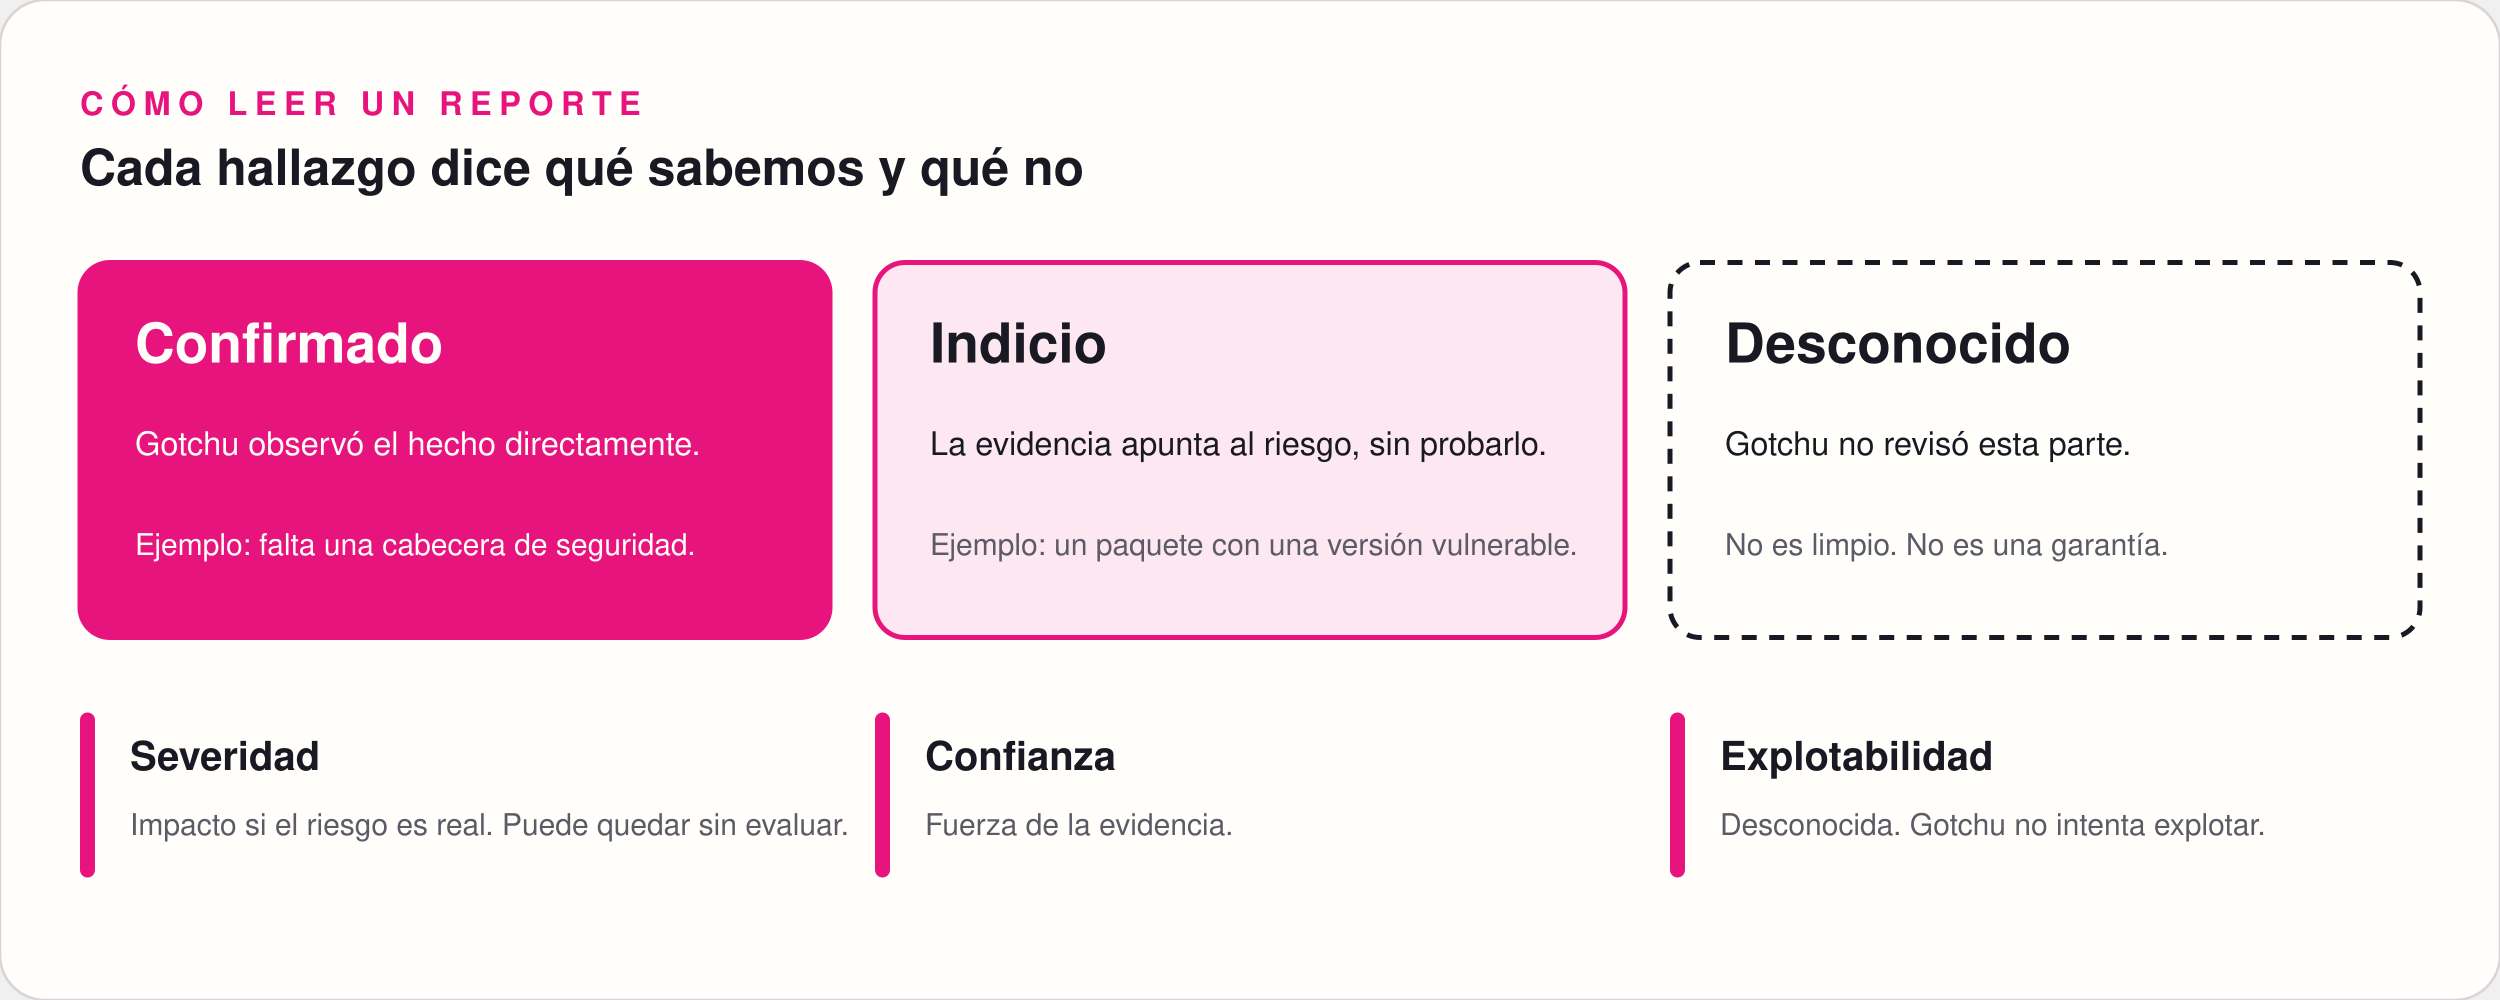
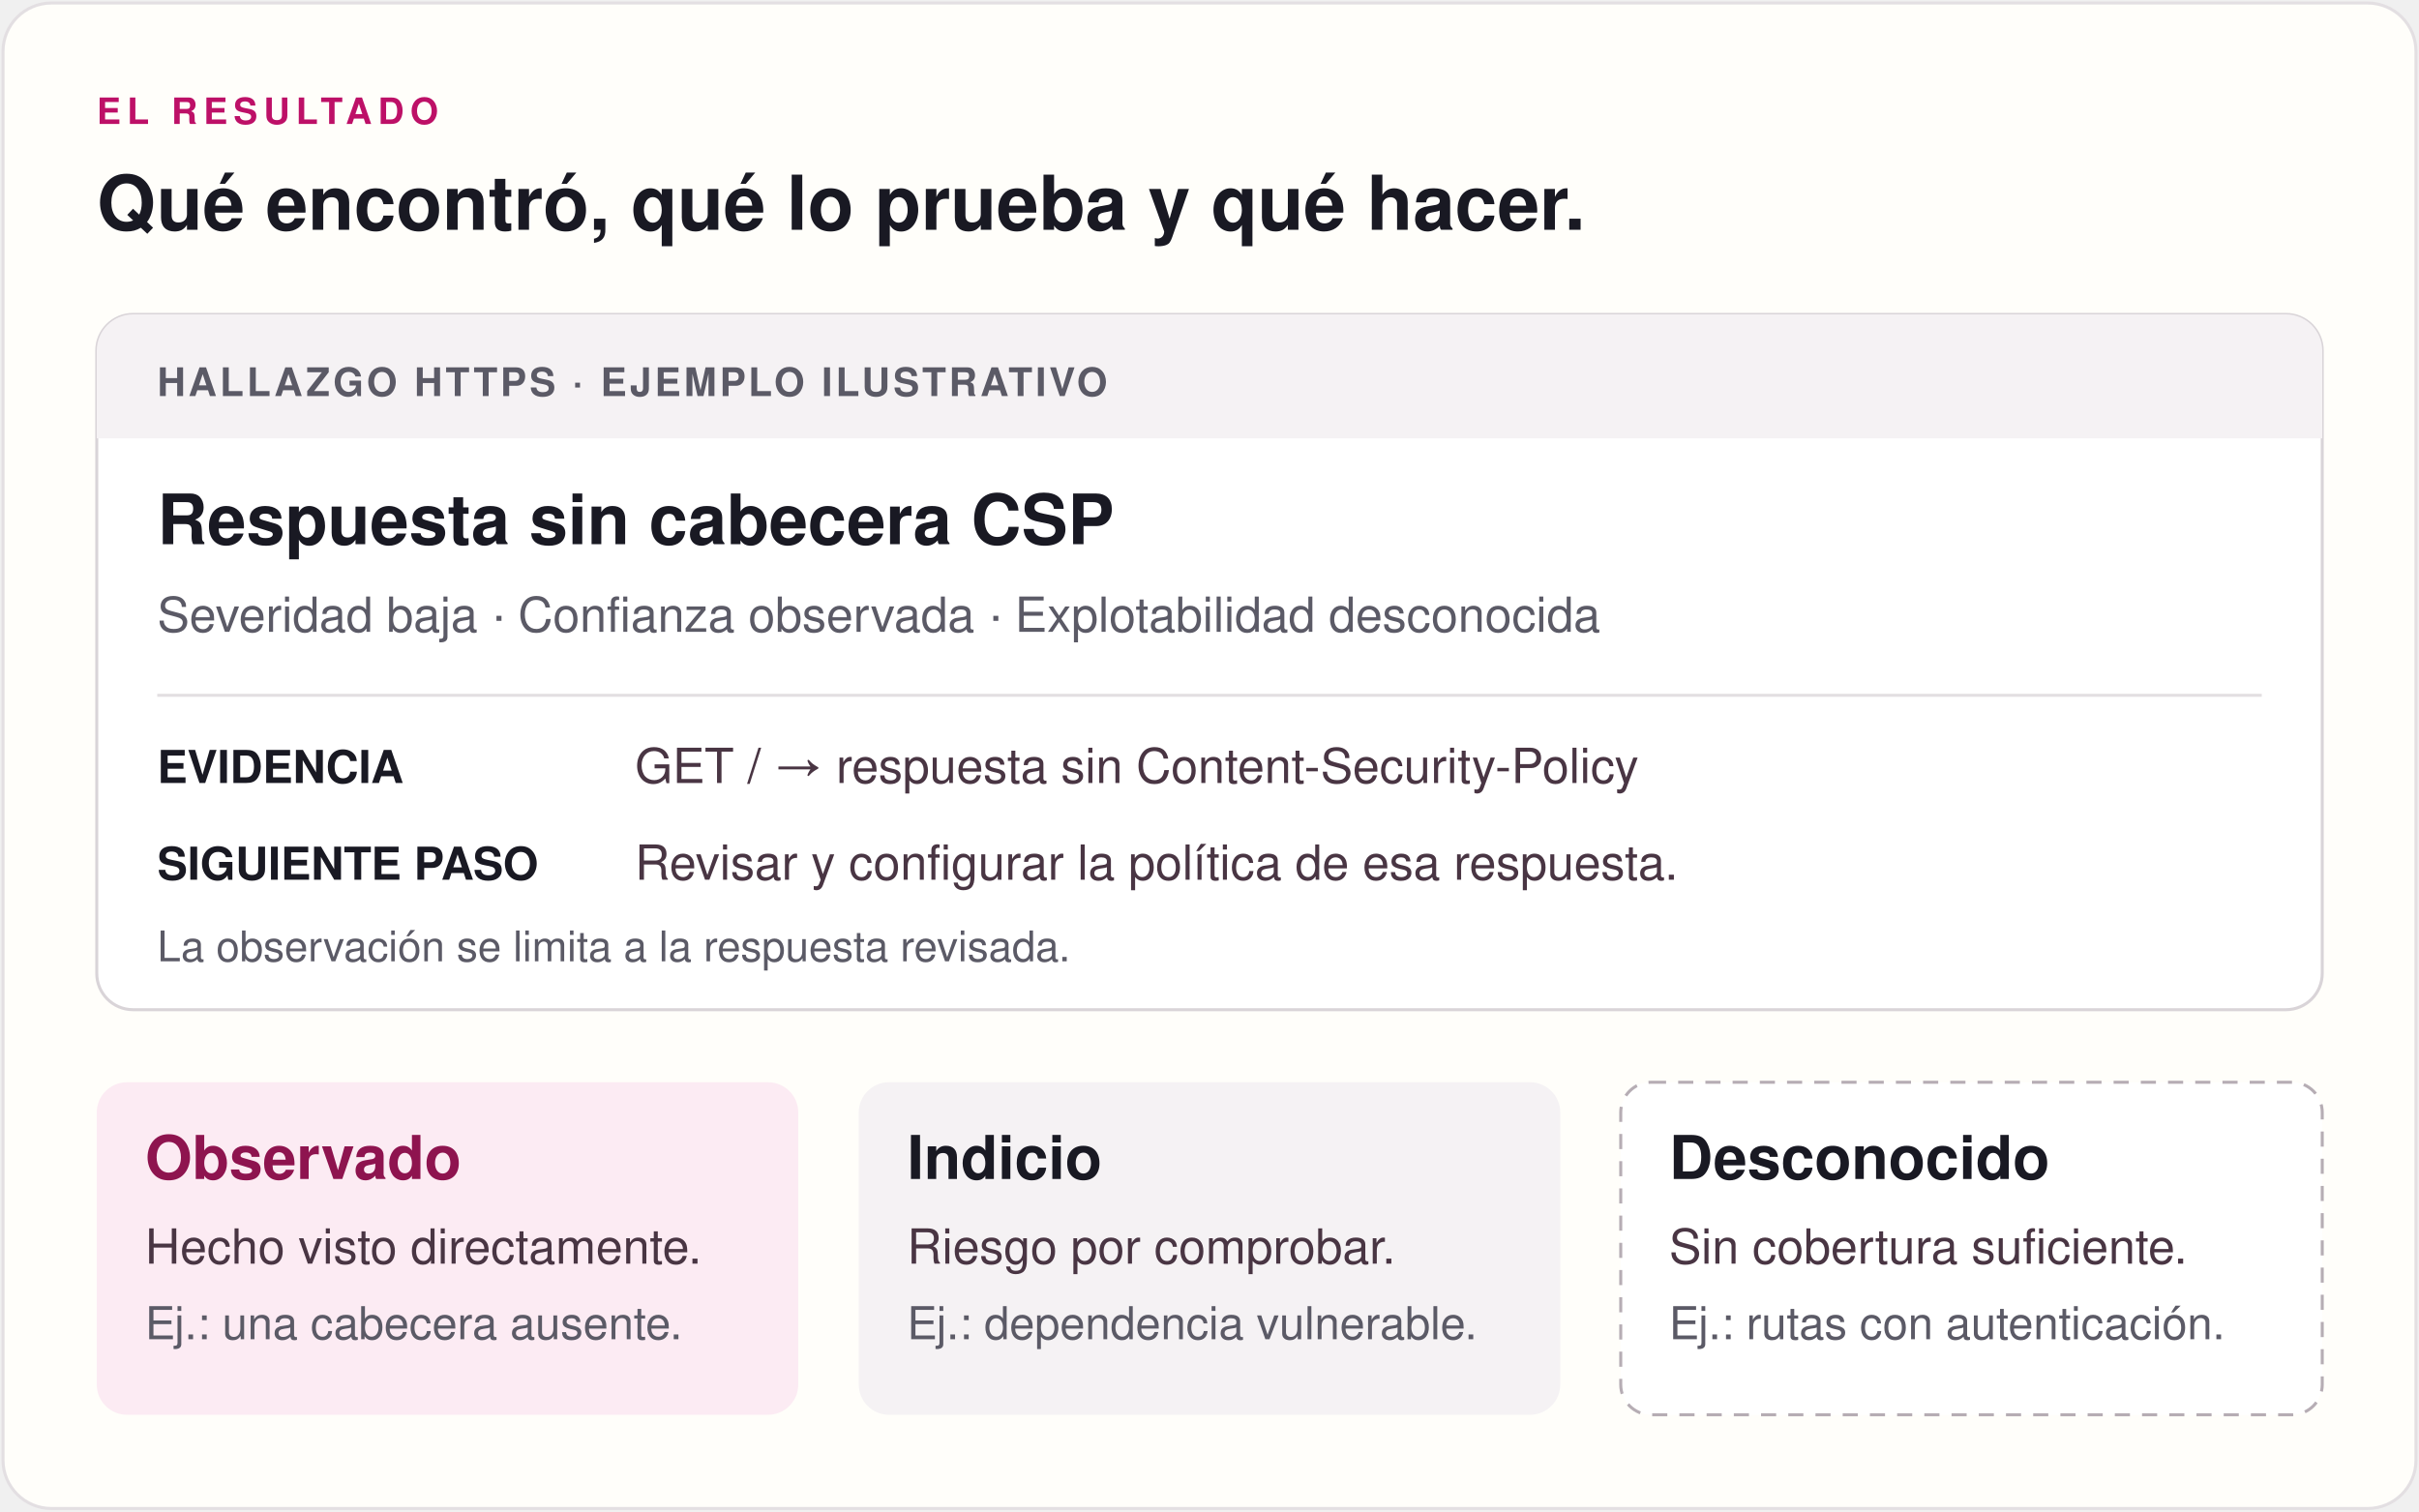
- <svg xmlns="http://www.w3.org/2000/svg" width="1000" height="400" viewBox="0 0 1000 400" role="img" aria-label="Niveles de evidencia en un reporte de Gotchu">
-   <defs>
-     <marker id="a" viewBox="0 0 10 10" refX="9" refY="5" markerWidth="7" markerHeight="7" orient="auto">
-       <path d="M0 0L10 5L0 10z" fill="#e7147d" />
-     </marker>
-   </defs>
-   <rect width="1000" height="400" rx="18" fill="#fffefa" stroke="#d9d4d8" />
-   <text x="32" y="46" font-family="Saira, 'Segoe UI', Helvetica, Arial, sans-serif" font-size="13" font-weight="700" fill="#e7147d" text-anchor="start" letter-spacing="3">CÓMO LEER UN REPORTE</text>
-   <text x="32" y="74" font-family="Saira, 'Segoe UI', Helvetica, Arial, sans-serif" font-size="20" font-weight="700" fill="#191923" text-anchor="start" letter-spacing="0">Cada hallazgo dice qué sabemos y qué no</text>
-   <rect x="32" y="105" width="300" height="150" rx="12" fill="#e7147d" stroke="#e7147d" stroke-width="2" />
-   <text x="54" y="145" font-family="Saira, 'Segoe UI', Helvetica, Arial, sans-serif" font-size="22" font-weight="700" fill="#fffefa" text-anchor="start" letter-spacing="0">Confirmado</text>
-   <text x="54" y="182" font-family="Saira, 'Segoe UI', Helvetica, Arial, sans-serif" font-size="13" font-weight="400" fill="#fffefa" text-anchor="start" letter-spacing="0">Gotchu observó el hecho directamente.</text>
-   <text x="54" y="222" font-family="Saira, 'Segoe UI', Helvetica, Arial, sans-serif" font-size="12" font-weight="400" fill="#fffefa" text-anchor="start" letter-spacing="0">Ejemplo: falta una cabecera de seguridad.</text>
-   <rect x="350" y="105" width="300" height="150" rx="12" fill="#fde7f1" stroke="#e7147d" stroke-width="2" />
-   <text x="372" y="145" font-family="Saira, 'Segoe UI', Helvetica, Arial, sans-serif" font-size="22" font-weight="700" fill="#191923" text-anchor="start" letter-spacing="0">Indicio</text>
-   <text x="372" y="182" font-family="Saira, 'Segoe UI', Helvetica, Arial, sans-serif" font-size="13" font-weight="400" fill="#191923" text-anchor="start" letter-spacing="0">La evidencia apunta al riesgo, sin probarlo.</text>
-   <text x="372" y="222" font-family="Saira, 'Segoe UI', Helvetica, Arial, sans-serif" font-size="12" font-weight="400" fill="#5b5a66" text-anchor="start" letter-spacing="0">Ejemplo: un paquete con una versión vulnerable.</text>
-   <rect x="668" y="105" width="300" height="150" rx="12" fill="#fffefa" stroke="#191923" stroke-width="2" stroke-dasharray="6 5" />
-   <text x="690" y="145" font-family="Saira, 'Segoe UI', Helvetica, Arial, sans-serif" font-size="22" font-weight="700" fill="#191923" text-anchor="start" letter-spacing="0">Desconocido</text>
-   <text x="690" y="182" font-family="Saira, 'Segoe UI', Helvetica, Arial, sans-serif" font-size="13" font-weight="400" fill="#191923" text-anchor="start" letter-spacing="0">Gotchu no revisó esta parte.</text>
-   <text x="690" y="222" font-family="Saira, 'Segoe UI', Helvetica, Arial, sans-serif" font-size="12" font-weight="400" fill="#5b5a66" text-anchor="start" letter-spacing="0">No es limpio. No es una garantía.</text>
-   <rect x="32" y="285" width="6" height="66" rx="3" fill="#e7147d" />
-   <text x="52" y="308" font-family="Saira, 'Segoe UI', Helvetica, Arial, sans-serif" font-size="16" font-weight="700" fill="#191923" text-anchor="start" letter-spacing="0">Severidad</text>
-   <text x="52" y="334" font-family="Saira, 'Segoe UI', Helvetica, Arial, sans-serif" font-size="12" font-weight="400" fill="#5b5a66" text-anchor="start" letter-spacing="0">Impacto si el riesgo es real. Puede quedar sin evaluar.</text>
-   <rect x="350" y="285" width="6" height="66" rx="3" fill="#e7147d" />
-   <text x="370" y="308" font-family="Saira, 'Segoe UI', Helvetica, Arial, sans-serif" font-size="16" font-weight="700" fill="#191923" text-anchor="start" letter-spacing="0">Confianza</text>
-   <text x="370" y="334" font-family="Saira, 'Segoe UI', Helvetica, Arial, sans-serif" font-size="12" font-weight="400" fill="#5b5a66" text-anchor="start" letter-spacing="0">Fuerza de la evidencia.</text>
-   <rect x="668" y="285" width="6" height="66" rx="3" fill="#e7147d" />
-   <text x="688" y="308" font-family="Saira, 'Segoe UI', Helvetica, Arial, sans-serif" font-size="16" font-weight="700" fill="#191923" text-anchor="start" letter-spacing="0">Explotabilidad</text>
-   <text x="688" y="334" font-family="Saira, 'Segoe UI', Helvetica, Arial, sans-serif" font-size="12" font-weight="400" fill="#5b5a66" text-anchor="start" letter-spacing="0">Desconocida. Gotchu no intenta explotar.</text>
+ <svg xmlns="http://www.w3.org/2000/svg" width="800" height="500" viewBox="0 0 800 500" role="img" aria-labelledby="title desc">
+   <rect x="1" y="1" width="798" height="498" rx="16" fill="#fffefa" stroke="#e3dfe2" />
+   <g font-family="-apple-system, BlinkMacSystemFont, 'Segoe UI', Helvetica, Arial, sans-serif">
+     <text x="32" y="41" font-size="12" font-weight="700" letter-spacing="2" fill="#bd1067">EL RESULTADO</text>
+     <text x="32" y="76" font-size="25" font-weight="700" fill="#191923">Qué encontró, qué lo prueba y qué hacer.</text>
+     <rect x="32" y="104" width="736" height="230" rx="12" fill="#ffffff" stroke="#d9d4d8" />
+     <path d="M32 116A12 12 0 0 1 44 104H756A12 12 0 0 1 768 116V145H32Z" fill="#f5f2f4" />
+     <text x="52" y="131" font-size="13" font-weight="600" letter-spacing="1" fill="#5b5a66">HALLAZGO HTTPS · EJEMPLO ILUSTRATIVO</text>
+     <text x="52" y="180" font-size="23" font-weight="700" fill="#191923">Respuesta sin cabecera CSP</text>
+     <text x="52" y="209" font-size="16" fill="#5b5a66">Severidad baja · Confianza observada · Explotabilidad desconocida</text>
+     <path d="M52 230H748" stroke="#e3dfe2" />
+     <text x="52" y="259" font-size="15" font-weight="700" fill="#191923">EVIDENCIA</text>
+     <text x="210" y="259" font-size="16" fill="#493543">GET / → respuesta sin Content-Security-Policy</text>
+     <text x="52" y="291" font-size="15" font-weight="700" fill="#191923">SIGUIENTE PASO</text>
+     <text x="210" y="291" font-size="16" fill="#493543">Revisar y configurar la política de esa respuesta.</text>
+     <text x="52" y="318" font-size="14" fill="#5b5a66">La observación se limita a la respuesta revisada.</text>
+     <rect x="32" y="358" width="232" height="110" rx="10" fill="#fcebf3" />
+     <text x="48" y="390" font-size="20" font-weight="700" fill="#8e144f">Observado</text>
+     <text x="48" y="418" font-size="16" fill="#493543">Hecho visto directamente.</text>
+     <text x="48" y="443" font-size="15" fill="#5b5a66">Ej.: una cabecera ausente.</text>
+     <rect x="284" y="358" width="232" height="110" rx="10" fill="#f5f2f4" />
+     <text x="300" y="390" font-size="20" font-weight="700" fill="#191923">Indicio</text>
+     <text x="300" y="418" font-size="16" fill="#493543">Riesgo por comprobar.</text>
+     <text x="300" y="443" font-size="15" fill="#5b5a66">Ej.: dependencia vulnerable.</text>
+     <rect x="536" y="358" width="232" height="110" rx="10" fill="#ffffff" stroke="#b6adb4" stroke-dasharray="5 4" />
+     <text x="552" y="390" font-size="20" font-weight="700" fill="#191923">Desconocido</text>
+     <text x="552" y="418" font-size="16" fill="#493543">Sin cobertura suficiente.</text>
+     <text x="552" y="443" font-size="15" fill="#5b5a66">Ej.: rutas con autenticación.</text>
+   </g>
</svg>
